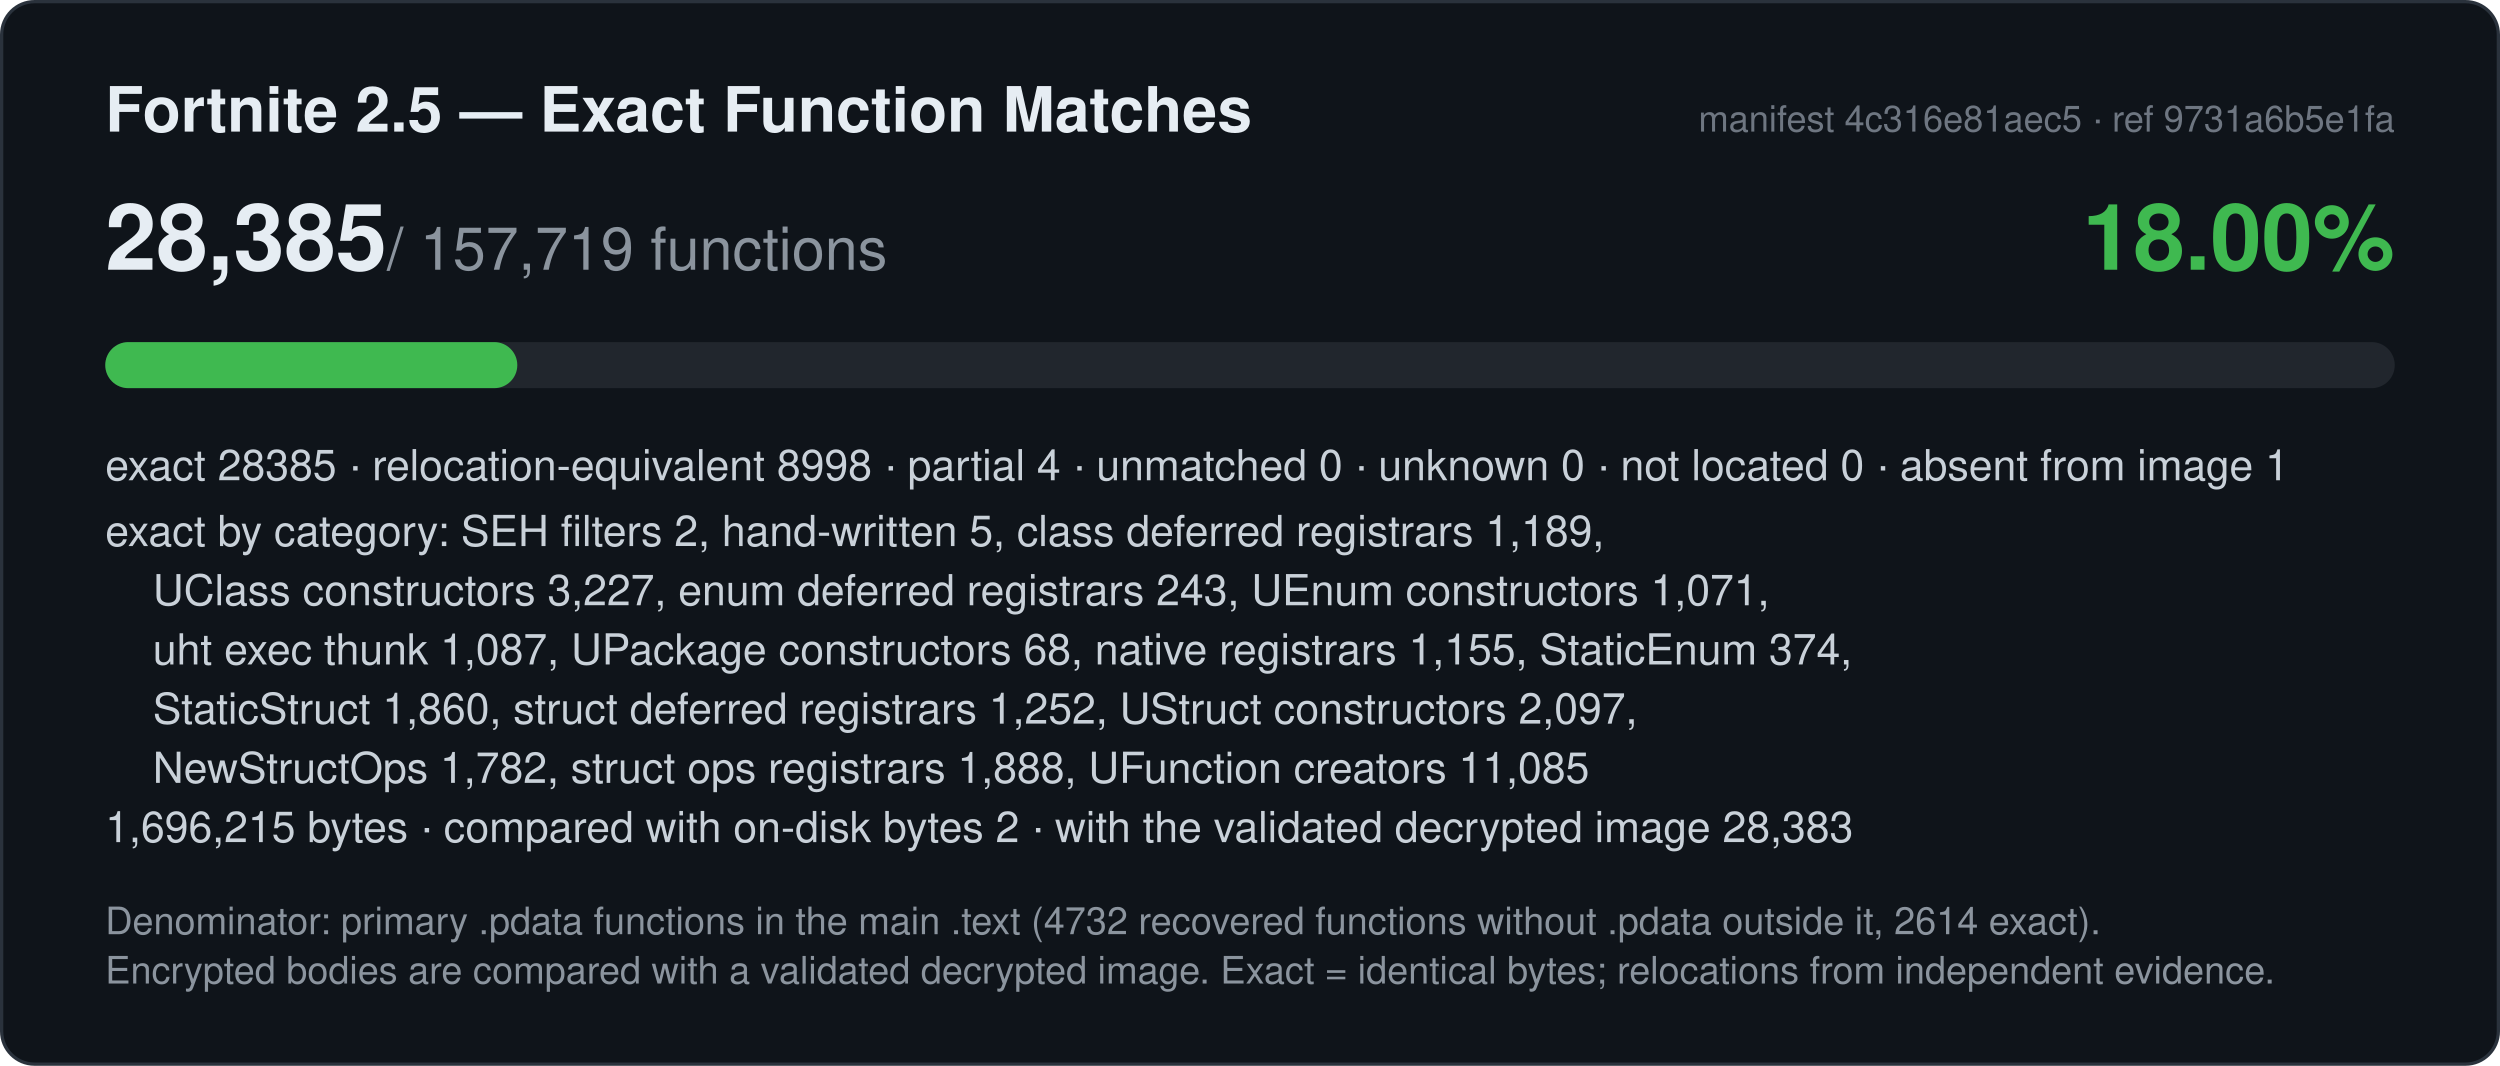
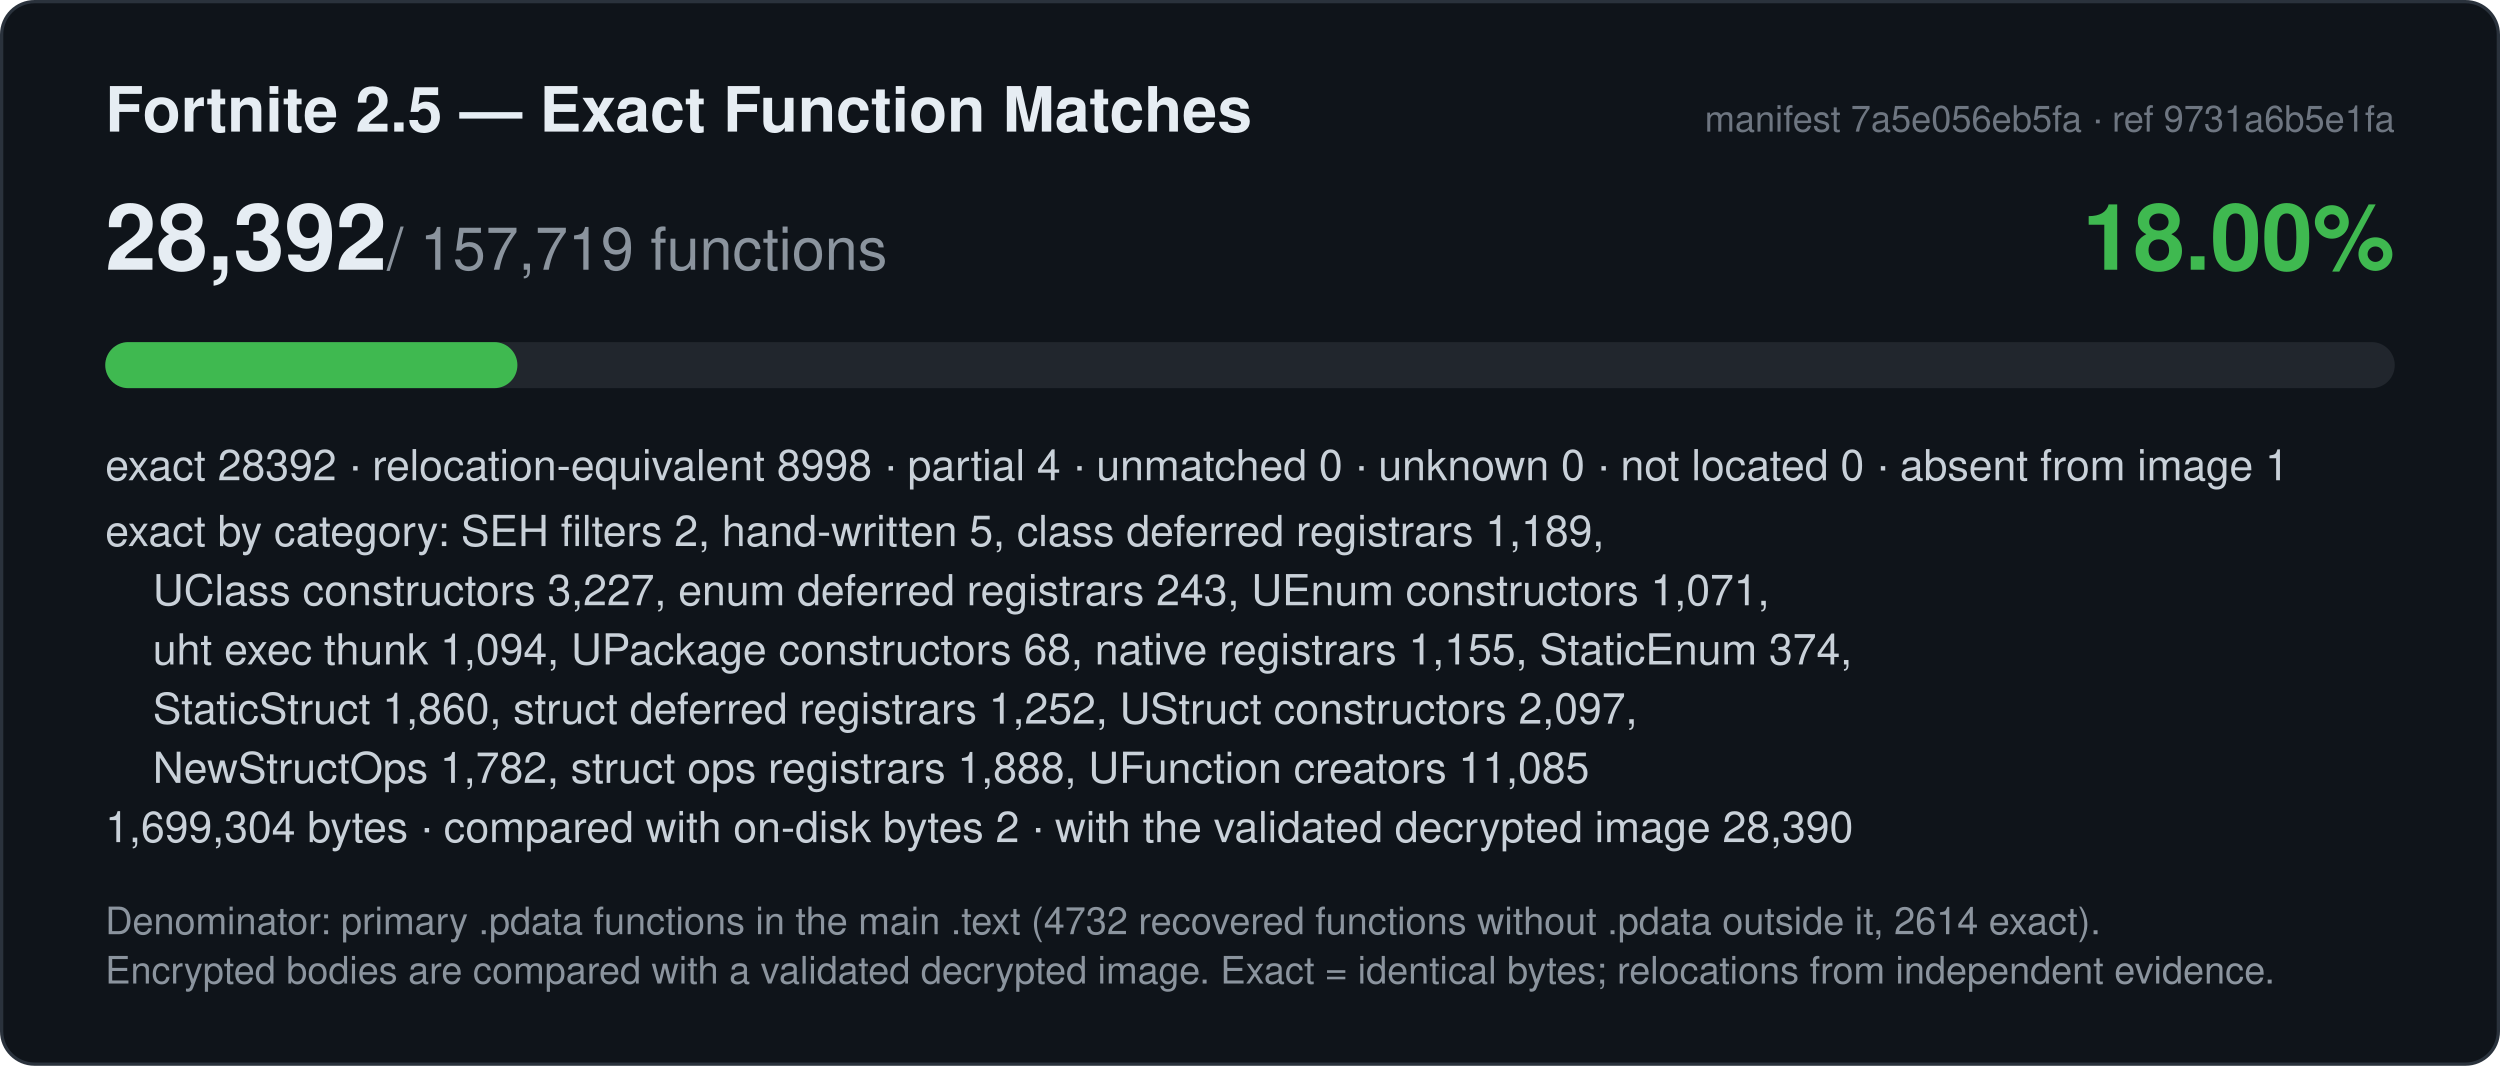
<svg xmlns="http://www.w3.org/2000/svg" width="760" height="324" viewBox="0 0 760 324" role="img" aria-labelledby="t d">
  <rect x="0.5" y="0.5" width="759" height="323" rx="10" fill="#0f141a" stroke="#2a323c" />
  <text x="32" y="40" font-family="Segoe UI, -apple-system, Helvetica, Arial, sans-serif" font-size="19" font-weight="600" fill="#e6edf3">Fortnite 2.5 — Exact Function Matches</text>
-   <text x="32" y="82" font-family="Segoe UI, -apple-system, Helvetica, Arial, sans-serif" font-size="28" font-weight="700" fill="#e6edf3">28,385<tspan font-size="18" font-weight="400" fill="#8b949e"> / 157,719 functions</tspan>
+   <text x="32" y="82" font-family="Segoe UI, -apple-system, Helvetica, Arial, sans-serif" font-size="28" font-weight="700" fill="#e6edf3">28,392<tspan font-size="18" font-weight="400" fill="#8b949e"> / 157,719 functions</tspan>
  </text>
  <text x="728" y="82" text-anchor="end" font-family="Segoe UI, -apple-system, Helvetica, Arial, sans-serif" font-size="28" font-weight="700" fill="#3fb950">18.00%</text>
  <rect x="32" y="104" width="696" height="14" rx="7" fill="#21262d" />
-   <rect x="32" y="104" width="125.260" height="14" rx="7.000" fill="#3fb950" />
-   <text x="32" y="146" font-family="Segoe UI, -apple-system, Helvetica, Arial, sans-serif" font-size="13" fill="#c9d1d9">exact 28385 · relocation-equivalent 8998 · partial 4 · unmatched 0 · unknown 0 · not located 0 · absent from image 1</text>
+   <rect x="32" y="104" width="125.291" height="14" rx="7.000" fill="#3fb950" />
+   <text x="32" y="146" font-family="Segoe UI, -apple-system, Helvetica, Arial, sans-serif" font-size="13" fill="#c9d1d9">exact 28392 · relocation-equivalent 8998 · partial 4 · unmatched 0 · unknown 0 · not located 0 · absent from image 1</text>
  <text x="32" y="166" font-family="Segoe UI, -apple-system, Helvetica, Arial, sans-serif" font-size="13" fill="#c9d1d9" xml:space="preserve">exact by category: SEH filters 2, hand-written 5, class deferred registrars 1,189,</text>
  <text x="32" y="184" font-family="Segoe UI, -apple-system, Helvetica, Arial, sans-serif" font-size="13" fill="#c9d1d9" xml:space="preserve">    UClass constructors 3,227, enum deferred registrars 243, UEnum constructors 1,071,</text>
-   <text x="32" y="202" font-family="Segoe UI, -apple-system, Helvetica, Arial, sans-serif" font-size="13" fill="#c9d1d9" xml:space="preserve">    uht exec thunk 1,087, UPackage constructors 68, native registrars 1,155, StaticEnum 374,</text>
+   <text x="32" y="202" font-family="Segoe UI, -apple-system, Helvetica, Arial, sans-serif" font-size="13" fill="#c9d1d9" xml:space="preserve">    uht exec thunk 1,094, UPackage constructors 68, native registrars 1,155, StaticEnum 374,</text>
  <text x="32" y="220" font-family="Segoe UI, -apple-system, Helvetica, Arial, sans-serif" font-size="13" fill="#c9d1d9" xml:space="preserve">    StaticStruct 1,860, struct deferred registrars 1,252, UStruct constructors 2,097,</text>
  <text x="32" y="238" font-family="Segoe UI, -apple-system, Helvetica, Arial, sans-serif" font-size="13" fill="#c9d1d9" xml:space="preserve">    NewStructOps 1,782, struct ops registrars 1,888, UFunction creators 11,085</text>
-   <text x="32" y="256" font-family="Segoe UI, -apple-system, Helvetica, Arial, sans-serif" font-size="13" fill="#c9d1d9">1,696,215 bytes · compared with on-disk bytes 2 · with the validated decrypted image 28,383</text>
+   <text x="32" y="256" font-family="Segoe UI, -apple-system, Helvetica, Arial, sans-serif" font-size="13" fill="#c9d1d9">1,699,304 bytes · compared with on-disk bytes 2 · with the validated decrypted image 28,390</text>
  <text x="32" y="284" font-family="Segoe UI, -apple-system, Helvetica, Arial, sans-serif" font-size="11.5" fill="#8b949e">Denominator: primary .pdata functions in the main .text (4732 recovered functions without .pdata outside it, 2614 exact).</text>
  <text x="32" y="299" font-family="Segoe UI, -apple-system, Helvetica, Arial, sans-serif" font-size="11.5" fill="#8b949e">Encrypted bodies are compared with a validated decrypted image. Exact = identical bytes; relocations from independent evidence.</text>
-   <text x="728" y="40" text-anchor="end" font-family="Segoe UI, -apple-system, Helvetica, Arial, sans-serif" font-size="11" fill="#6e7681">manifest 4c316e81aec5 · ref 9731a6b5e1fa</text>
+   <text x="728" y="40" text-anchor="end" font-family="Segoe UI, -apple-system, Helvetica, Arial, sans-serif" font-size="11" fill="#6e7681">manifest 7a5e056eb5fa · ref 9731a6b5e1fa</text>
</svg>
